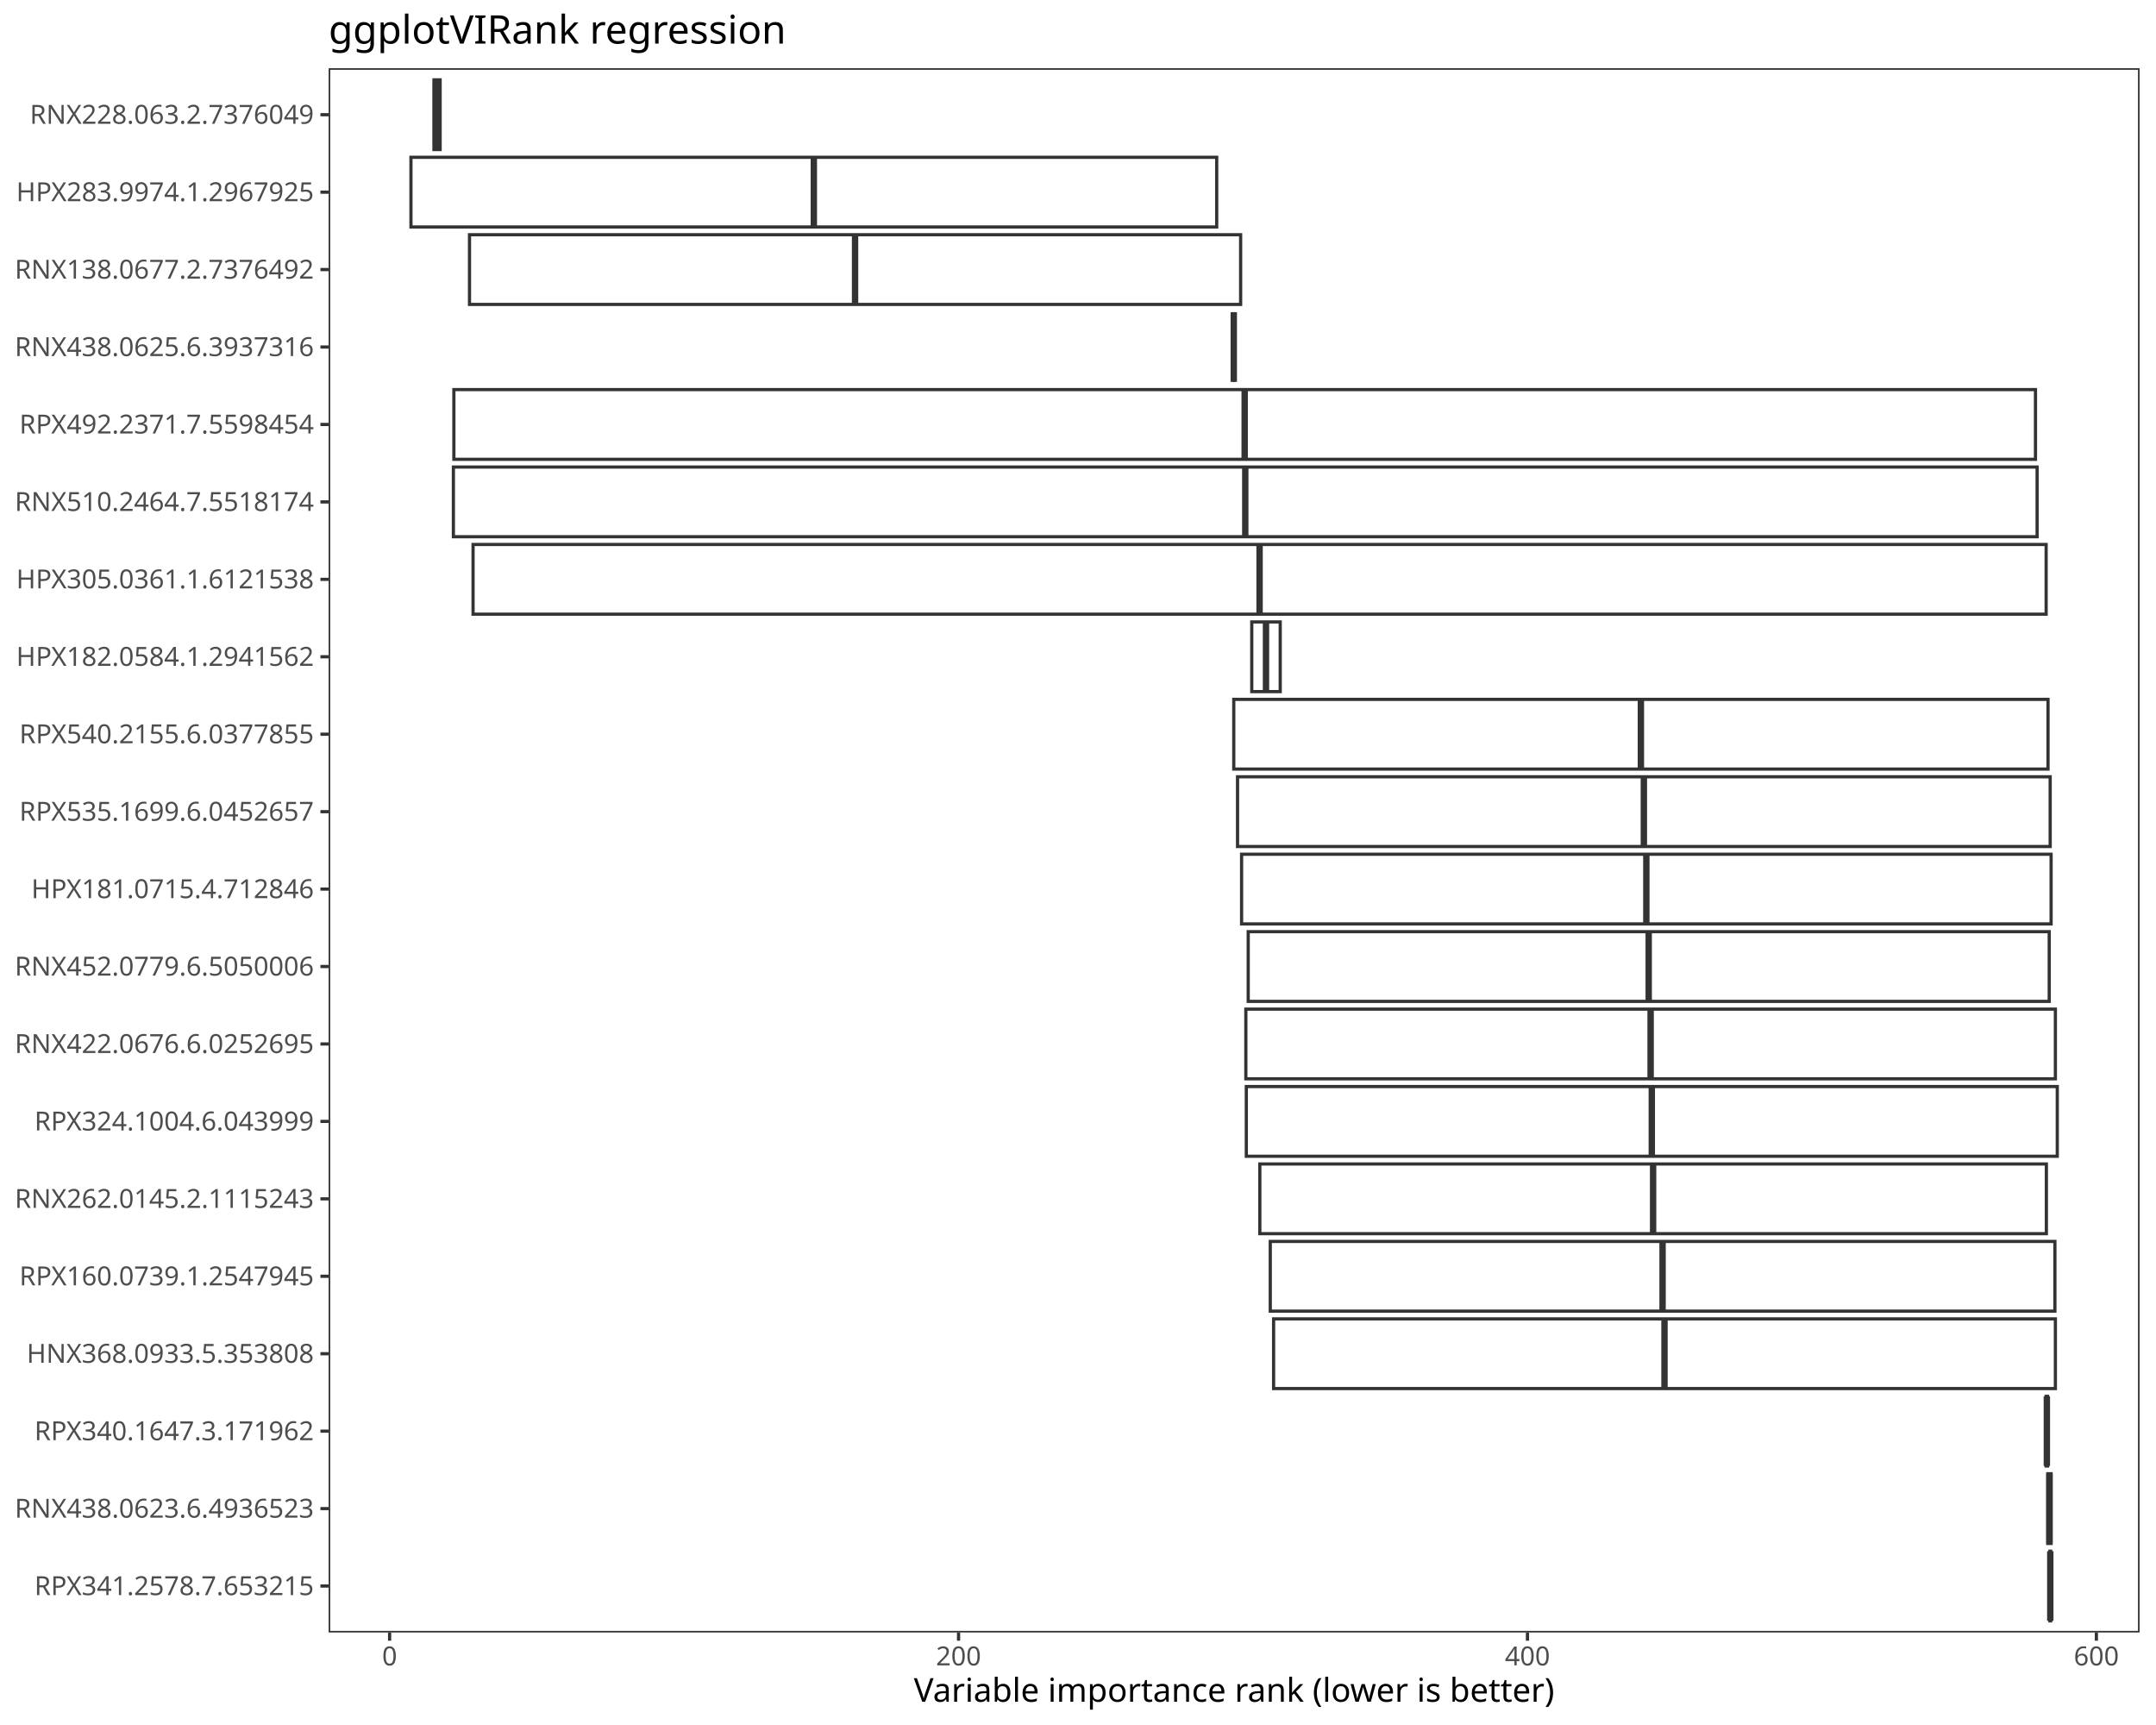
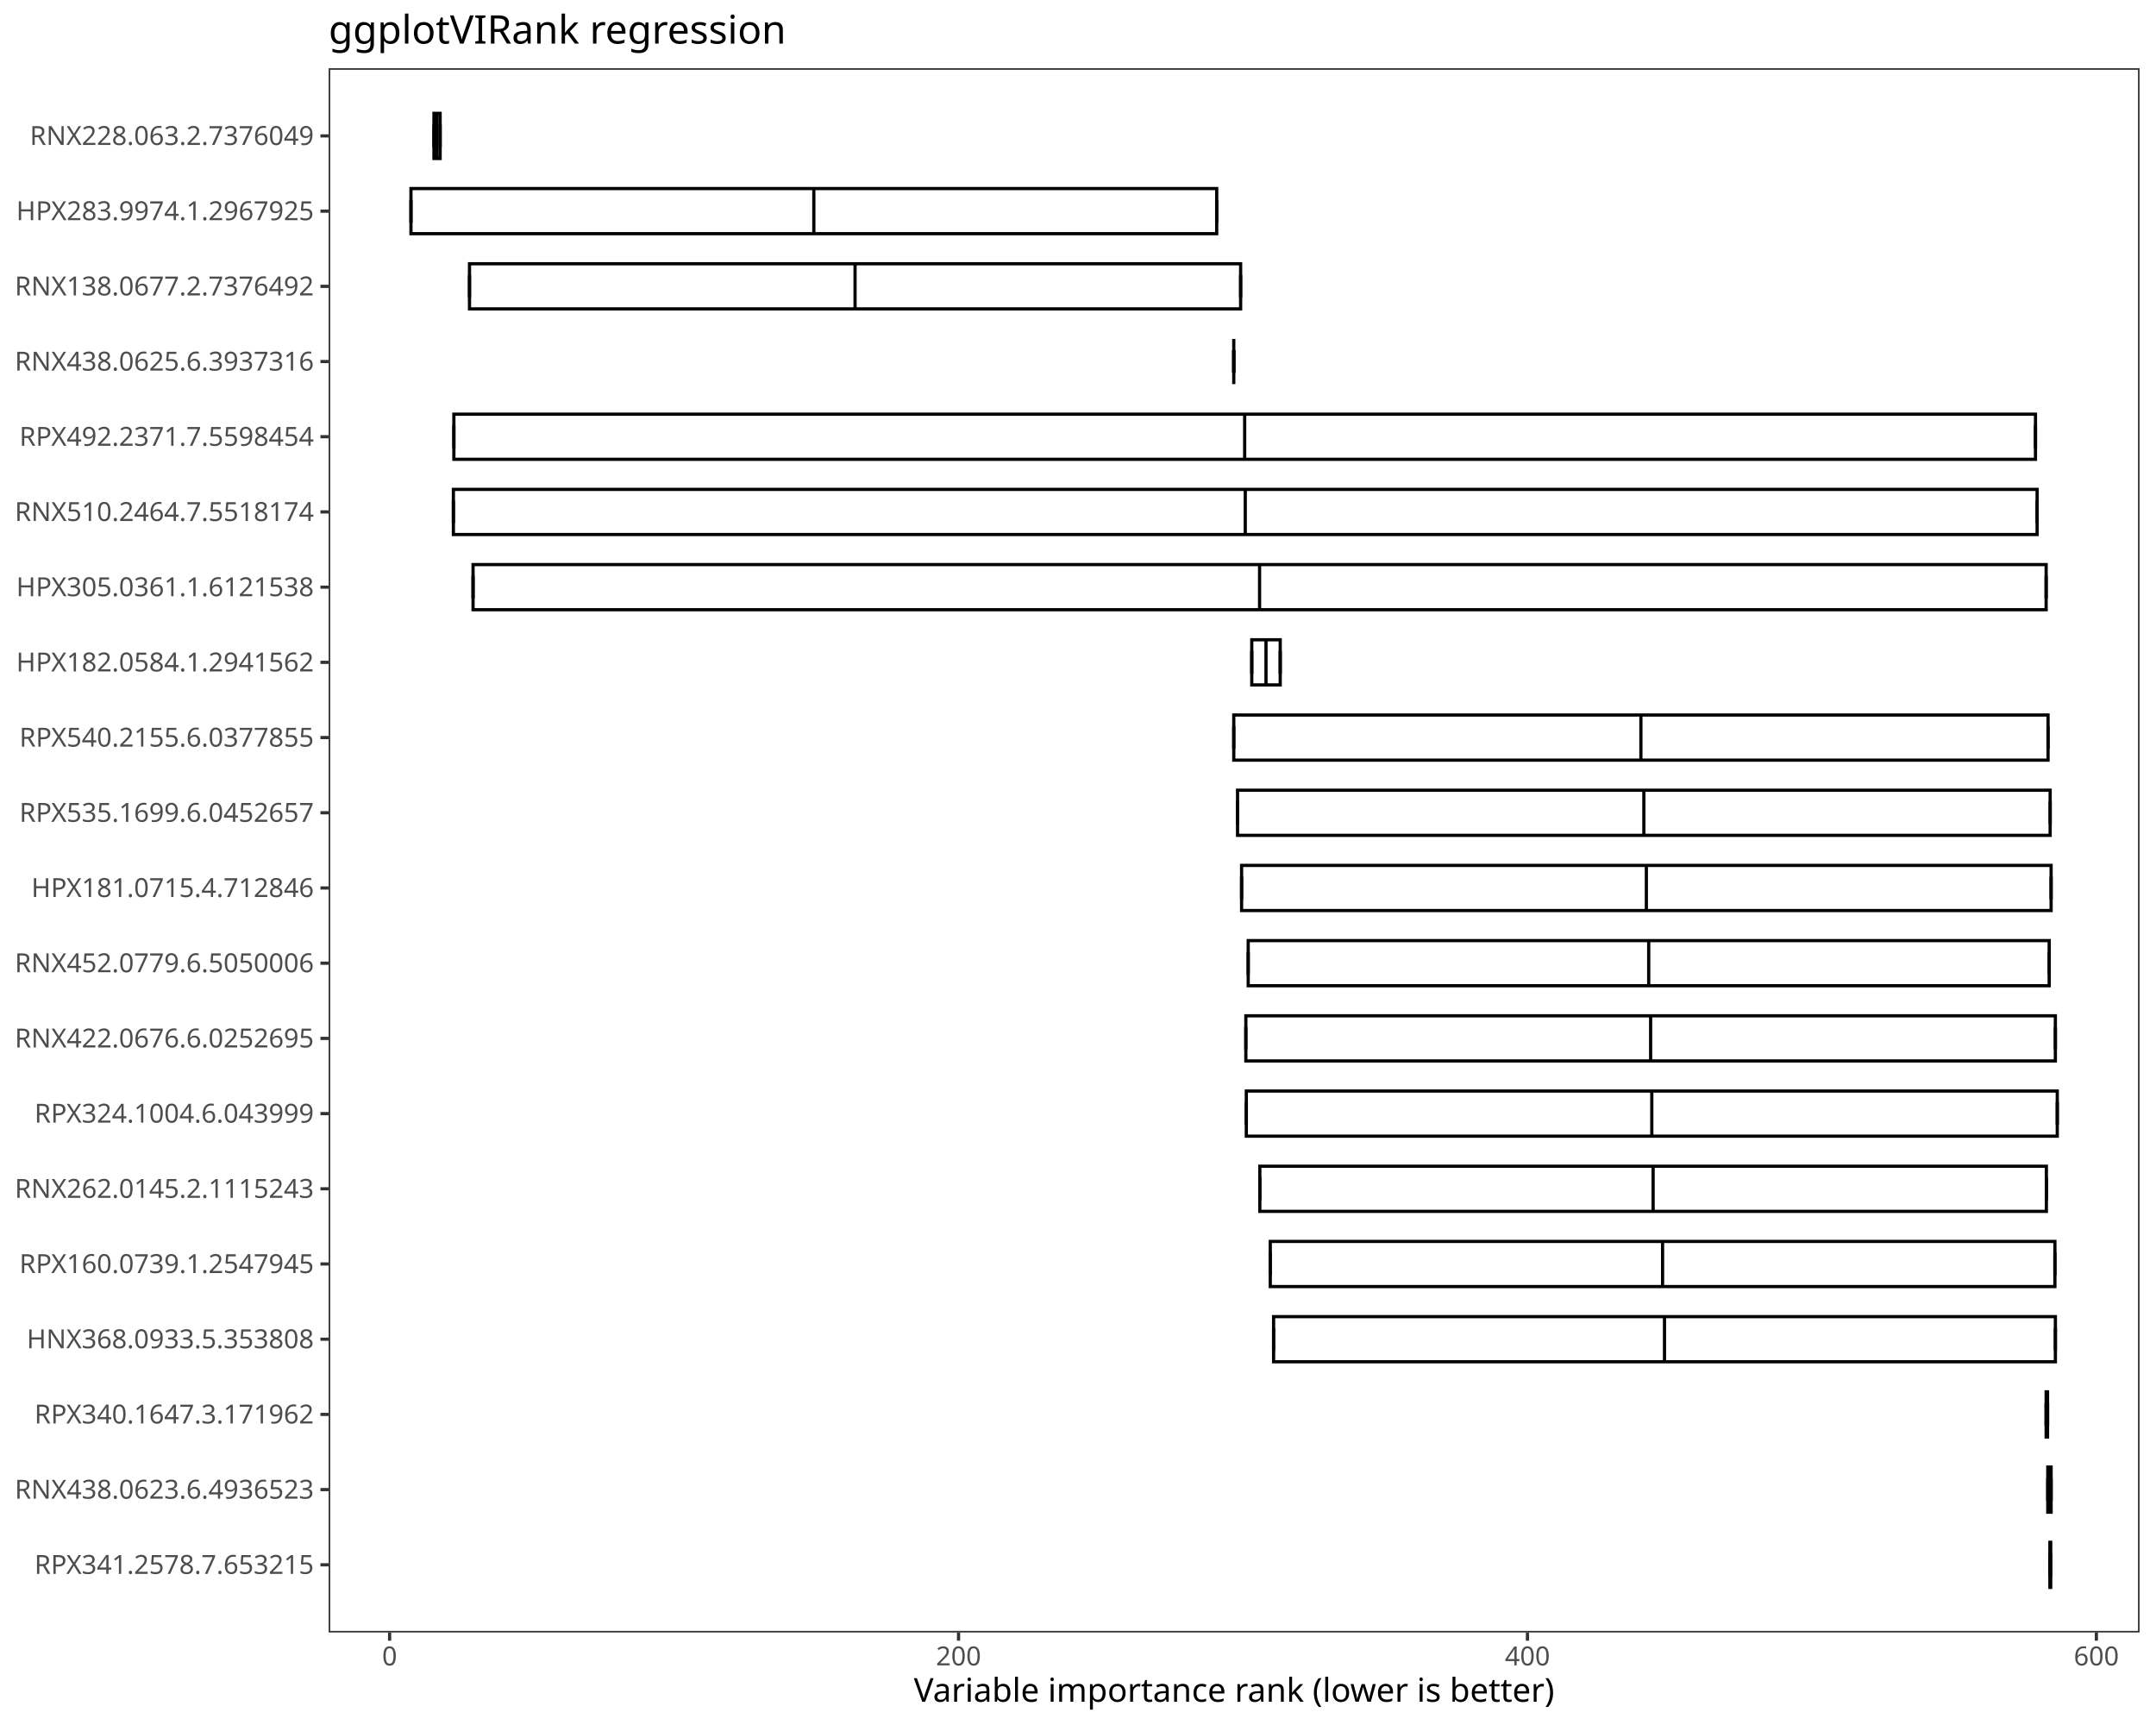
<svg xmlns="http://www.w3.org/2000/svg" class="svglite" data-engine-version="2.0" width="720.00pt" height="576.00pt" viewBox="0 0 720.00 576.00">
  <defs>
    <style type="text/css">
    .svglite line, .svglite polyline, .svglite polygon, .svglite path, .svglite rect, .svglite circle {
      fill: none;
      stroke: #000000;
      stroke-linecap: round;
      stroke-linejoin: round;
      stroke-miterlimit: 10.00;
    }
  </style>
  </defs>
  <rect width="100%" height="100%" style="stroke: none; fill: #FFFFFF;" />
  <defs>
    <clipPath id="cpMC4wMHw3MjAuMDB8MC4wMHw1NzYuMDA=">
      <rect x="0.00" y="0.00" width="720.00" height="576.00" />
    </clipPath>
  </defs>
  <g clip-path="url(#cpMC4wMHw3MjAuMDB8MC4wMHw1NzYuMDA=)">
    <rect x="0.00" y="0.00" width="720.00" height="576.00" style="stroke-width: 1.07; stroke: #FFFFFF; fill: #FFFFFF;" />
  </g>
  <defs>
    <clipPath id="cpMTA5Ljc1fDcxNC41MnwyMi43OHw1NDUuMTE=">
      <rect x="109.75" y="22.78" width="604.77" height="522.33" />
    </clipPath>
  </defs>
  <g clip-path="url(#cpMTA5Ljc1fDcxNC41MnwyMi43OHw1NDUuMTE=)">
    <rect x="109.75" y="22.78" width="604.77" height="522.33" style="stroke-width: 1.07; stroke: none; fill: #FFFFFF;" />
-     <line x1="684.81" y1="529.60" x2="684.81" y2="529.60" style="stroke-width: 1.07; stroke: #333333; stroke-linecap: butt;" />
-     <line x1="684.58" y1="529.60" x2="684.58" y2="529.60" style="stroke-width: 1.07; stroke: #333333; stroke-linecap: butt;" />
-     <polygon points="684.81,541.23 684.58,541.23 684.58,517.96 684.81,517.96 684.81,541.23 " style="stroke-width: 1.07; stroke: #333333; stroke-linecap: butt; stroke-linejoin: miter; fill: #FFFFFF;" />
-     <line x1="684.70" y1="541.23" x2="684.70" y2="517.96" style="stroke-width: 2.13; stroke: #333333; stroke-linecap: butt; stroke-linejoin: miter;" />
-     <line x1="684.97" y1="503.74" x2="684.97" y2="503.74" style="stroke-width: 1.07; stroke: #333333; stroke-linecap: butt;" />
-     <line x1="683.86" y1="503.74" x2="683.86" y2="503.74" style="stroke-width: 1.07; stroke: #333333; stroke-linecap: butt;" />
-     <polygon points="684.97,515.38 683.86,515.38 683.86,492.10 684.97,492.10 684.97,515.38 " style="stroke-width: 1.07; stroke: #333333; stroke-linecap: butt; stroke-linejoin: miter; fill: #FFFFFF;" />
-     <line x1="684.42" y1="515.38" x2="684.42" y2="492.10" style="stroke-width: 2.13; stroke: #333333; stroke-linecap: butt; stroke-linejoin: miter;" />
-     <line x1="683.79" y1="477.88" x2="683.79" y2="477.88" style="stroke-width: 1.07; stroke: #333333; stroke-linecap: butt;" />
-     <line x1="683.31" y1="477.88" x2="683.31" y2="477.88" style="stroke-width: 1.07; stroke: #333333; stroke-linecap: butt;" />
-     <polygon points="683.79,489.52 683.31,489.52 683.31,466.25 683.79,466.25 683.79,489.52 " style="stroke-width: 1.07; stroke: #333333; stroke-linecap: butt; stroke-linejoin: miter; fill: #FFFFFF;" />
-     <line x1="683.55" y1="489.52" x2="683.55" y2="466.25" style="stroke-width: 2.13; stroke: #333333; stroke-linecap: butt; stroke-linejoin: miter;" />
-     <line x1="686.40" y1="452.02" x2="686.40" y2="452.02" style="stroke-width: 1.07; stroke: #333333; stroke-linecap: butt;" />
-     <line x1="425.32" y1="452.02" x2="425.32" y2="452.02" style="stroke-width: 1.07; stroke: #333333; stroke-linecap: butt;" />
-     <polygon points="686.40,463.66 425.32,463.66 425.32,440.39 686.40,440.39 686.40,463.66 " style="stroke-width: 1.07; stroke: #333333; stroke-linecap: butt; stroke-linejoin: miter; fill: #FFFFFF;" />
-     <line x1="555.86" y1="463.66" x2="555.86" y2="440.39" style="stroke-width: 2.13; stroke: #333333; stroke-linecap: butt; stroke-linejoin: miter;" />
-     <line x1="686.24" y1="426.17" x2="686.24" y2="426.17" style="stroke-width: 1.07; stroke: #333333; stroke-linecap: butt;" />
-     <line x1="424.21" y1="426.17" x2="424.21" y2="426.17" style="stroke-width: 1.07; stroke: #333333; stroke-linecap: butt;" />
-     <polygon points="686.24,437.80 424.21,437.80 424.21,414.53 686.24,414.53 686.24,437.80 " style="stroke-width: 1.07; stroke: #333333; stroke-linecap: butt; stroke-linejoin: miter; fill: #FFFFFF;" />
-     <line x1="555.22" y1="437.80" x2="555.22" y2="414.53" style="stroke-width: 2.13; stroke: #333333; stroke-linecap: butt; stroke-linejoin: miter;" />
-     <line x1="683.39" y1="400.31" x2="683.39" y2="400.31" style="stroke-width: 1.07; stroke: #333333; stroke-linecap: butt;" />
-     <line x1="420.72" y1="400.31" x2="420.72" y2="400.31" style="stroke-width: 1.07; stroke: #333333; stroke-linecap: butt;" />
-     <polygon points="683.39,411.94 420.72,411.94 420.72,388.67 683.39,388.67 683.39,411.94 " style="stroke-width: 1.07; stroke: #333333; stroke-linecap: butt; stroke-linejoin: miter; fill: #FFFFFF;" />
-     <line x1="552.06" y1="411.94" x2="552.06" y2="388.67" style="stroke-width: 2.13; stroke: #333333; stroke-linecap: butt; stroke-linejoin: miter;" />
-     <line x1="687.03" y1="374.45" x2="687.03" y2="374.45" style="stroke-width: 1.07; stroke: #333333; stroke-linecap: butt;" />
-     <line x1="416.21" y1="374.45" x2="416.21" y2="374.45" style="stroke-width: 1.07; stroke: #333333; stroke-linecap: butt;" />
-     <polygon points="687.03,386.09 416.21,386.09 416.21,362.81 687.03,362.81 687.03,386.09 " style="stroke-width: 1.07; stroke: #333333; stroke-linecap: butt; stroke-linejoin: miter; fill: #FFFFFF;" />
-     <line x1="551.62" y1="386.09" x2="551.62" y2="362.81" style="stroke-width: 2.13; stroke: #333333; stroke-linecap: butt; stroke-linejoin: miter;" />
-     <line x1="686.40" y1="348.59" x2="686.40" y2="348.59" style="stroke-width: 1.07; stroke: #333333; stroke-linecap: butt;" />
-     <line x1="416.05" y1="348.59" x2="416.05" y2="348.59" style="stroke-width: 1.07; stroke: #333333; stroke-linecap: butt;" />
-     <polygon points="686.40,360.23 416.05,360.23 416.05,336.96 686.40,336.96 686.40,360.23 " style="stroke-width: 1.07; stroke: #333333; stroke-linecap: butt; stroke-linejoin: miter; fill: #FFFFFF;" />
-     <line x1="551.23" y1="360.23" x2="551.23" y2="336.96" style="stroke-width: 2.13; stroke: #333333; stroke-linecap: butt; stroke-linejoin: miter;" />
-     <line x1="684.34" y1="322.73" x2="684.34" y2="322.73" style="stroke-width: 1.07; stroke: #333333; stroke-linecap: butt;" />
-     <line x1="416.84" y1="322.73" x2="416.84" y2="322.73" style="stroke-width: 1.07; stroke: #333333; stroke-linecap: butt;" />
-     <polygon points="684.34,334.37 416.84,334.37 416.84,311.10 684.34,311.10 684.34,334.37 " style="stroke-width: 1.07; stroke: #333333; stroke-linecap: butt; stroke-linejoin: miter; fill: #FFFFFF;" />
-     <line x1="550.59" y1="334.37" x2="550.59" y2="311.10" style="stroke-width: 2.13; stroke: #333333; stroke-linecap: butt; stroke-linejoin: miter;" />
-     <line x1="684.97" y1="296.88" x2="684.97" y2="296.88" style="stroke-width: 1.07; stroke: #333333; stroke-linecap: butt;" />
-     <line x1="414.63" y1="296.88" x2="414.63" y2="296.88" style="stroke-width: 1.07; stroke: #333333; stroke-linecap: butt;" />
-     <polygon points="684.97,308.51 414.63,308.51 414.63,285.24 684.97,285.24 684.97,308.51 " style="stroke-width: 1.07; stroke: #333333; stroke-linecap: butt; stroke-linejoin: miter; fill: #FFFFFF;" />
-     <line x1="549.80" y1="308.51" x2="549.80" y2="285.24" style="stroke-width: 2.13; stroke: #333333; stroke-linecap: butt; stroke-linejoin: miter;" />
-     <line x1="684.66" y1="271.02" x2="684.66" y2="271.02" style="stroke-width: 1.07; stroke: #333333; stroke-linecap: butt;" />
-     <line x1="413.28" y1="271.02" x2="413.28" y2="271.02" style="stroke-width: 1.07; stroke: #333333; stroke-linecap: butt;" />
-     <polygon points="684.66,282.66 413.28,282.66 413.28,259.38 684.66,259.38 684.66,282.66 " style="stroke-width: 1.07; stroke: #333333; stroke-linecap: butt; stroke-linejoin: miter; fill: #FFFFFF;" />
-     <line x1="548.97" y1="282.66" x2="548.97" y2="259.38" style="stroke-width: 2.13; stroke: #333333; stroke-linecap: butt; stroke-linejoin: miter;" />
-     <line x1="683.94" y1="245.16" x2="683.94" y2="245.16" style="stroke-width: 1.07; stroke: #333333; stroke-linecap: butt;" />
-     <line x1="412.02" y1="245.16" x2="412.02" y2="245.16" style="stroke-width: 1.07; stroke: #333333; stroke-linecap: butt;" />
-     <polygon points="683.94,256.80 412.02,256.80 412.02,233.53 683.94,233.53 683.94,256.80 " style="stroke-width: 1.07; stroke: #333333; stroke-linecap: butt; stroke-linejoin: miter; fill: #FFFFFF;" />
-     <line x1="547.98" y1="256.80" x2="547.98" y2="233.53" style="stroke-width: 2.13; stroke: #333333; stroke-linecap: butt; stroke-linejoin: miter;" />
-     <line x1="427.53" y1="219.30" x2="427.53" y2="219.30" style="stroke-width: 1.07; stroke: #333333; stroke-linecap: butt;" />
-     <line x1="418.03" y1="219.30" x2="418.03" y2="219.30" style="stroke-width: 1.07; stroke: #333333; stroke-linecap: butt;" />
-     <polygon points="427.53,230.94 418.03,230.94 418.03,207.67 427.53,207.67 427.53,230.94 " style="stroke-width: 1.07; stroke: #333333; stroke-linecap: butt; stroke-linejoin: miter; fill: #FFFFFF;" />
-     <line x1="422.78" y1="230.94" x2="422.78" y2="207.67" style="stroke-width: 2.13; stroke: #333333; stroke-linecap: butt; stroke-linejoin: miter;" />
-     <line x1="683.31" y1="193.45" x2="683.31" y2="193.45" style="stroke-width: 1.07; stroke: #333333; stroke-linecap: butt;" />
-     <line x1="157.98" y1="193.45" x2="157.98" y2="193.45" style="stroke-width: 1.07; stroke: #333333; stroke-linecap: butt;" />
-     <polygon points="683.31,205.08 157.98,205.08 157.98,181.81 683.31,181.81 683.31,205.08 " style="stroke-width: 1.07; stroke: #333333; stroke-linecap: butt; stroke-linejoin: miter; fill: #FFFFFF;" />
-     <line x1="420.64" y1="205.08" x2="420.64" y2="181.81" style="stroke-width: 2.13; stroke: #333333; stroke-linecap: butt; stroke-linejoin: miter;" />
-     <line x1="680.30" y1="167.59" x2="680.30" y2="167.59" style="stroke-width: 1.07; stroke: #333333; stroke-linecap: butt;" />
-     <line x1="151.41" y1="167.59" x2="151.41" y2="167.59" style="stroke-width: 1.07; stroke: #333333; stroke-linecap: butt;" />
-     <polygon points="680.30,179.22 151.41,179.22 151.41,155.95 680.30,155.95 680.30,179.22 " style="stroke-width: 1.07; stroke: #333333; stroke-linecap: butt; stroke-linejoin: miter; fill: #FFFFFF;" />
-     <line x1="415.86" y1="179.22" x2="415.86" y2="155.95" style="stroke-width: 2.13; stroke: #333333; stroke-linecap: butt; stroke-linejoin: miter;" />
-     <line x1="679.75" y1="141.73" x2="679.75" y2="141.73" style="stroke-width: 1.07; stroke: #333333; stroke-linecap: butt;" />
-     <line x1="151.57" y1="141.73" x2="151.57" y2="141.73" style="stroke-width: 1.07; stroke: #333333; stroke-linecap: butt;" />
-     <polygon points="679.75,153.37 151.57,153.37 151.57,130.09 679.75,130.09 679.75,153.37 " style="stroke-width: 1.07; stroke: #333333; stroke-linecap: butt; stroke-linejoin: miter; fill: #FFFFFF;" />
-     <line x1="415.66" y1="153.37" x2="415.66" y2="130.09" style="stroke-width: 2.13; stroke: #333333; stroke-linecap: butt; stroke-linejoin: miter;" />
-     <line x1="412.02" y1="115.87" x2="412.02" y2="115.87" style="stroke-width: 1.07; stroke: #333333; stroke-linecap: butt;" />
-     <line x1="412.02" y1="115.87" x2="412.02" y2="115.87" style="stroke-width: 1.07; stroke: #333333; stroke-linecap: butt;" />
-     <polygon points="412.02,127.51 412.02,127.51 412.02,104.24 412.02,104.24 412.02,127.51 " style="stroke-width: 1.07; stroke: #333333; stroke-linecap: butt; stroke-linejoin: miter; fill: #FFFFFF;" />
-     <line x1="412.02" y1="127.51" x2="412.02" y2="104.24" style="stroke-width: 2.13; stroke: #333333; stroke-linecap: butt; stroke-linejoin: miter;" />
-     <line x1="414.31" y1="90.01" x2="414.31" y2="90.01" style="stroke-width: 1.07; stroke: #333333; stroke-linecap: butt;" />
-     <line x1="156.79" y1="90.01" x2="156.79" y2="90.01" style="stroke-width: 1.07; stroke: #333333; stroke-linecap: butt;" />
-     <polygon points="414.31,101.65 156.79,101.65 156.79,78.38 414.31,78.38 414.31,101.65 " style="stroke-width: 1.07; stroke: #333333; stroke-linecap: butt; stroke-linejoin: miter; fill: #FFFFFF;" />
-     <line x1="285.55" y1="101.65" x2="285.55" y2="78.38" style="stroke-width: 2.13; stroke: #333333; stroke-linecap: butt; stroke-linejoin: miter;" />
-     <line x1="406.32" y1="64.16" x2="406.32" y2="64.16" style="stroke-width: 1.07; stroke: #333333; stroke-linecap: butt;" />
-     <line x1="137.24" y1="64.16" x2="137.24" y2="64.16" style="stroke-width: 1.07; stroke: #333333; stroke-linecap: butt;" />
-     <polygon points="406.32,75.79 137.24,75.79 137.24,52.52 406.32,52.52 406.32,75.79 " style="stroke-width: 1.07; stroke: #333333; stroke-linecap: butt; stroke-linejoin: miter; fill: #FFFFFF;" />
-     <line x1="271.78" y1="75.79" x2="271.78" y2="52.52" style="stroke-width: 2.13; stroke: #333333; stroke-linecap: butt; stroke-linejoin: miter;" />
-     <line x1="146.98" y1="38.30" x2="146.98" y2="38.30" style="stroke-width: 1.07; stroke: #333333; stroke-linecap: butt;" />
-     <line x1="144.92" y1="38.30" x2="144.92" y2="38.30" style="stroke-width: 1.07; stroke: #333333; stroke-linecap: butt;" />
-     <polygon points="146.98,49.93 144.92,49.93 144.92,26.66 146.98,26.66 146.98,49.93 " style="stroke-width: 1.07; stroke: #333333; stroke-linecap: butt; stroke-linejoin: miter; fill: #FFFFFF;" />
-     <line x1="145.95" y1="49.93" x2="145.95" y2="26.66" style="stroke-width: 2.13; stroke: #333333; stroke-linecap: butt; stroke-linejoin: miter;" />
+     <rect x="144.92" y="37.85" width="2.06" height="15.07" style="stroke-width: 1.07; stroke-linecap: butt; stroke-linejoin: miter; fill: #FFFFFF;" />
+     <rect x="137.24" y="62.96" width="269.08" height="15.07" style="stroke-width: 1.07; stroke-linecap: butt; stroke-linejoin: miter; fill: #FFFFFF;" />
+     <rect x="156.79" y="88.07" width="257.52" height="15.07" style="stroke-width: 1.07; stroke-linecap: butt; stroke-linejoin: miter; fill: #FFFFFF;" />
+     <rect x="412.02" y="113.19" width="0.00" height="15.07" style="stroke-width: 1.07; stroke-linecap: butt; stroke-linejoin: miter; fill: #FFFFFF;" />
+     <rect x="151.57" y="138.30" width="528.18" height="15.07" style="stroke-width: 1.07; stroke-linecap: butt; stroke-linejoin: miter; fill: #FFFFFF;" />
+     <rect x="151.41" y="163.41" width="528.89" height="15.07" style="stroke-width: 1.07; stroke-linecap: butt; stroke-linejoin: miter; fill: #FFFFFF;" />
+     <rect x="157.98" y="188.52" width="525.33" height="15.07" style="stroke-width: 1.07; stroke-linecap: butt; stroke-linejoin: miter; fill: #FFFFFF;" />
+     <rect x="418.03" y="213.63" width="9.50" height="15.07" style="stroke-width: 1.07; stroke-linecap: butt; stroke-linejoin: miter; fill: #FFFFFF;" />
+     <rect x="412.02" y="238.75" width="271.93" height="15.07" style="stroke-width: 1.07; stroke-linecap: butt; stroke-linejoin: miter; fill: #FFFFFF;" />
+     <rect x="413.28" y="263.86" width="271.37" height="15.07" style="stroke-width: 1.07; stroke-linecap: butt; stroke-linejoin: miter; fill: #FFFFFF;" />
+     <rect x="414.63" y="288.97" width="270.34" height="15.07" style="stroke-width: 1.07; stroke-linecap: butt; stroke-linejoin: miter; fill: #FFFFFF;" />
+     <rect x="416.84" y="314.08" width="267.49" height="15.07" style="stroke-width: 1.07; stroke-linecap: butt; stroke-linejoin: miter; fill: #FFFFFF;" />
+     <rect x="416.05" y="339.19" width="270.34" height="15.07" style="stroke-width: 1.07; stroke-linecap: butt; stroke-linejoin: miter; fill: #FFFFFF;" />
+     <rect x="416.21" y="364.31" width="270.82" height="15.07" style="stroke-width: 1.07; stroke-linecap: butt; stroke-linejoin: miter; fill: #FFFFFF;" />
+     <rect x="420.72" y="389.42" width="262.67" height="15.07" style="stroke-width: 1.07; stroke-linecap: butt; stroke-linejoin: miter; fill: #FFFFFF;" />
+     <rect x="424.21" y="414.53" width="262.03" height="15.07" style="stroke-width: 1.07; stroke-linecap: butt; stroke-linejoin: miter; fill: #FFFFFF;" />
+     <rect x="425.32" y="439.64" width="261.08" height="15.07" style="stroke-width: 1.07; stroke-linecap: butt; stroke-linejoin: miter; fill: #FFFFFF;" />
+     <rect x="683.31" y="464.75" width="0.47" height="15.07" style="stroke-width: 1.07; stroke-linecap: butt; stroke-linejoin: miter; fill: #FFFFFF;" />
+     <rect x="683.86" y="489.87" width="1.11" height="15.07" style="stroke-width: 1.07; stroke-linecap: butt; stroke-linejoin: miter; fill: #FFFFFF;" />
+     <rect x="684.58" y="514.98" width="0.24" height="15.07" style="stroke-width: 1.07; stroke-linecap: butt; stroke-linejoin: miter; fill: #FFFFFF;" />
+     <line x1="145.95" y1="52.92" x2="145.95" y2="37.85" style="stroke-width: 1.07; stroke-linecap: butt;" />
+     <line x1="271.78" y1="78.03" x2="271.78" y2="62.96" style="stroke-width: 1.07; stroke-linecap: butt;" />
+     <line x1="285.55" y1="103.14" x2="285.55" y2="88.07" style="stroke-width: 1.07; stroke-linecap: butt;" />
+     <line x1="412.02" y1="128.25" x2="412.02" y2="113.19" style="stroke-width: 1.07; stroke-linecap: butt;" />
+     <line x1="415.66" y1="153.37" x2="415.66" y2="138.30" style="stroke-width: 1.07; stroke-linecap: butt;" />
+     <line x1="415.86" y1="178.48" x2="415.86" y2="163.41" style="stroke-width: 1.07; stroke-linecap: butt;" />
+     <line x1="420.64" y1="203.59" x2="420.64" y2="188.52" style="stroke-width: 1.07; stroke-linecap: butt;" />
+     <line x1="422.78" y1="228.70" x2="422.78" y2="213.63" style="stroke-width: 1.07; stroke-linecap: butt;" />
+     <line x1="547.98" y1="253.81" x2="547.98" y2="238.75" style="stroke-width: 1.07; stroke-linecap: butt;" />
+     <line x1="548.97" y1="278.93" x2="548.97" y2="263.86" style="stroke-width: 1.07; stroke-linecap: butt;" />
+     <line x1="549.80" y1="304.04" x2="549.80" y2="288.97" style="stroke-width: 1.07; stroke-linecap: butt;" />
+     <line x1="550.59" y1="329.15" x2="550.59" y2="314.08" style="stroke-width: 1.07; stroke-linecap: butt;" />
+     <line x1="551.23" y1="354.26" x2="551.23" y2="339.19" style="stroke-width: 1.07; stroke-linecap: butt;" />
+     <line x1="551.62" y1="379.37" x2="551.62" y2="364.31" style="stroke-width: 1.07; stroke-linecap: butt;" />
+     <line x1="552.06" y1="404.49" x2="552.06" y2="389.42" style="stroke-width: 1.07; stroke-linecap: butt;" />
+     <line x1="555.22" y1="429.60" x2="555.22" y2="414.53" style="stroke-width: 1.07; stroke-linecap: butt;" />
+     <line x1="555.86" y1="454.71" x2="555.86" y2="439.64" style="stroke-width: 1.07; stroke-linecap: butt;" />
+     <line x1="683.55" y1="479.82" x2="683.55" y2="464.75" style="stroke-width: 1.07; stroke-linecap: butt;" />
+     <line x1="684.42" y1="504.93" x2="684.42" y2="489.87" style="stroke-width: 1.07; stroke-linecap: butt;" />
+     <line x1="684.70" y1="530.05" x2="684.70" y2="514.98" style="stroke-width: 1.07; stroke-linecap: butt;" />
+     <line x1="144.92" y1="45.38" x2="144.92" y2="45.38" style="stroke-width: 1.07; stroke-linecap: butt;" />
+     <line x1="137.24" y1="70.50" x2="137.24" y2="70.50" style="stroke-width: 1.07; stroke-linecap: butt;" />
+     <line x1="156.79" y1="95.61" x2="156.79" y2="95.61" style="stroke-width: 1.07; stroke-linecap: butt;" />
+     <line x1="412.02" y1="120.72" x2="412.02" y2="120.72" style="stroke-width: 1.07; stroke-linecap: butt;" />
+     <line x1="151.57" y1="145.83" x2="151.57" y2="145.83" style="stroke-width: 1.07; stroke-linecap: butt;" />
+     <line x1="151.41" y1="170.94" x2="151.41" y2="170.94" style="stroke-width: 1.07; stroke-linecap: butt;" />
+     <line x1="157.98" y1="196.06" x2="157.98" y2="196.06" style="stroke-width: 1.07; stroke-linecap: butt;" />
+     <line x1="418.03" y1="221.17" x2="418.03" y2="221.17" style="stroke-width: 1.07; stroke-linecap: butt;" />
+     <line x1="412.02" y1="246.28" x2="412.02" y2="246.28" style="stroke-width: 1.07; stroke-linecap: butt;" />
+     <line x1="413.28" y1="271.39" x2="413.28" y2="271.39" style="stroke-width: 1.07; stroke-linecap: butt;" />
+     <line x1="414.63" y1="296.50" x2="414.63" y2="296.50" style="stroke-width: 1.07; stroke-linecap: butt;" />
+     <line x1="416.84" y1="321.62" x2="416.84" y2="321.62" style="stroke-width: 1.07; stroke-linecap: butt;" />
+     <line x1="416.05" y1="346.73" x2="416.05" y2="346.73" style="stroke-width: 1.07; stroke-linecap: butt;" />
+     <line x1="416.21" y1="371.84" x2="416.21" y2="371.84" style="stroke-width: 1.07; stroke-linecap: butt;" />
+     <line x1="420.72" y1="396.95" x2="420.72" y2="396.95" style="stroke-width: 1.07; stroke-linecap: butt;" />
+     <line x1="424.21" y1="422.06" x2="424.21" y2="422.06" style="stroke-width: 1.07; stroke-linecap: butt;" />
+     <line x1="425.32" y1="447.18" x2="425.32" y2="447.18" style="stroke-width: 1.07; stroke-linecap: butt;" />
+     <line x1="683.31" y1="472.29" x2="683.31" y2="472.29" style="stroke-width: 1.07; stroke-linecap: butt;" />
+     <line x1="683.86" y1="497.40" x2="683.86" y2="497.40" style="stroke-width: 1.07; stroke-linecap: butt;" />
+     <line x1="684.58" y1="522.51" x2="684.58" y2="522.51" style="stroke-width: 1.07; stroke-linecap: butt;" />
+     <line x1="146.98" y1="45.38" x2="146.98" y2="45.38" style="stroke-width: 1.07; stroke-linecap: butt;" />
+     <line x1="406.32" y1="70.50" x2="406.32" y2="70.50" style="stroke-width: 1.07; stroke-linecap: butt;" />
+     <line x1="414.31" y1="95.61" x2="414.31" y2="95.61" style="stroke-width: 1.07; stroke-linecap: butt;" />
+     <line x1="412.02" y1="120.72" x2="412.02" y2="120.72" style="stroke-width: 1.07; stroke-linecap: butt;" />
+     <line x1="679.75" y1="145.83" x2="679.75" y2="145.83" style="stroke-width: 1.07; stroke-linecap: butt;" />
+     <line x1="680.30" y1="170.94" x2="680.30" y2="170.94" style="stroke-width: 1.07; stroke-linecap: butt;" />
+     <line x1="683.31" y1="196.06" x2="683.31" y2="196.06" style="stroke-width: 1.07; stroke-linecap: butt;" />
+     <line x1="427.53" y1="221.17" x2="427.53" y2="221.17" style="stroke-width: 1.07; stroke-linecap: butt;" />
+     <line x1="683.94" y1="246.28" x2="683.94" y2="246.28" style="stroke-width: 1.07; stroke-linecap: butt;" />
+     <line x1="684.66" y1="271.39" x2="684.66" y2="271.39" style="stroke-width: 1.07; stroke-linecap: butt;" />
+     <line x1="684.97" y1="296.50" x2="684.97" y2="296.50" style="stroke-width: 1.07; stroke-linecap: butt;" />
+     <line x1="684.34" y1="321.62" x2="684.34" y2="321.62" style="stroke-width: 1.07; stroke-linecap: butt;" />
+     <line x1="686.40" y1="346.73" x2="686.40" y2="346.73" style="stroke-width: 1.07; stroke-linecap: butt;" />
+     <line x1="687.03" y1="371.84" x2="687.03" y2="371.84" style="stroke-width: 1.07; stroke-linecap: butt;" />
+     <line x1="683.39" y1="396.95" x2="683.39" y2="396.95" style="stroke-width: 1.07; stroke-linecap: butt;" />
+     <line x1="686.24" y1="422.06" x2="686.24" y2="422.06" style="stroke-width: 1.07; stroke-linecap: butt;" />
+     <line x1="686.40" y1="447.18" x2="686.40" y2="447.18" style="stroke-width: 1.07; stroke-linecap: butt;" />
+     <line x1="683.79" y1="472.29" x2="683.79" y2="472.29" style="stroke-width: 1.07; stroke-linecap: butt;" />
+     <line x1="684.97" y1="497.40" x2="684.97" y2="497.40" style="stroke-width: 1.07; stroke-linecap: butt;" />
+     <line x1="684.81" y1="522.51" x2="684.81" y2="522.51" style="stroke-width: 1.07; stroke-linecap: butt;" />
+     <line x1="144.92" y1="49.15" x2="144.92" y2="41.62" style="stroke-width: 1.07; stroke-linecap: butt;" />
+     <line x1="137.24" y1="74.26" x2="137.24" y2="66.73" style="stroke-width: 1.07; stroke-linecap: butt;" />
+     <line x1="156.79" y1="99.37" x2="156.79" y2="91.84" style="stroke-width: 1.07; stroke-linecap: butt;" />
+     <line x1="412.02" y1="124.49" x2="412.02" y2="116.95" style="stroke-width: 1.07; stroke-linecap: butt;" />
+     <line x1="151.57" y1="149.60" x2="151.57" y2="142.07" style="stroke-width: 1.07; stroke-linecap: butt;" />
+     <line x1="151.41" y1="174.71" x2="151.41" y2="167.18" style="stroke-width: 1.07; stroke-linecap: butt;" />
+     <line x1="157.98" y1="199.82" x2="157.98" y2="192.29" style="stroke-width: 1.07; stroke-linecap: butt;" />
+     <line x1="418.03" y1="224.93" x2="418.03" y2="217.40" style="stroke-width: 1.07; stroke-linecap: butt;" />
+     <line x1="412.02" y1="250.05" x2="412.02" y2="242.51" style="stroke-width: 1.07; stroke-linecap: butt;" />
+     <line x1="413.28" y1="275.16" x2="413.28" y2="267.63" style="stroke-width: 1.07; stroke-linecap: butt;" />
+     <line x1="414.63" y1="300.27" x2="414.63" y2="292.74" style="stroke-width: 1.07; stroke-linecap: butt;" />
+     <line x1="416.84" y1="325.38" x2="416.84" y2="317.85" style="stroke-width: 1.07; stroke-linecap: butt;" />
+     <line x1="416.05" y1="350.49" x2="416.05" y2="342.96" style="stroke-width: 1.07; stroke-linecap: butt;" />
+     <line x1="416.21" y1="375.61" x2="416.21" y2="368.07" style="stroke-width: 1.07; stroke-linecap: butt;" />
+     <line x1="420.72" y1="400.72" x2="420.72" y2="393.19" style="stroke-width: 1.07; stroke-linecap: butt;" />
+     <line x1="424.21" y1="425.83" x2="424.21" y2="418.30" style="stroke-width: 1.07; stroke-linecap: butt;" />
+     <line x1="425.32" y1="450.94" x2="425.32" y2="443.41" style="stroke-width: 1.07; stroke-linecap: butt;" />
+     <line x1="683.31" y1="476.05" x2="683.31" y2="468.52" style="stroke-width: 1.07; stroke-linecap: butt;" />
+     <line x1="683.86" y1="501.17" x2="683.86" y2="493.63" style="stroke-width: 1.07; stroke-linecap: butt;" />
+     <line x1="684.58" y1="526.28" x2="684.58" y2="518.74" style="stroke-width: 1.07; stroke-linecap: butt;" />
+     <line x1="146.98" y1="49.15" x2="146.98" y2="41.62" style="stroke-width: 1.07; stroke-linecap: butt;" />
+     <line x1="406.32" y1="74.26" x2="406.32" y2="66.73" style="stroke-width: 1.07; stroke-linecap: butt;" />
+     <line x1="414.31" y1="99.37" x2="414.31" y2="91.84" style="stroke-width: 1.07; stroke-linecap: butt;" />
+     <line x1="412.02" y1="124.49" x2="412.02" y2="116.95" style="stroke-width: 1.07; stroke-linecap: butt;" />
+     <line x1="679.75" y1="149.60" x2="679.75" y2="142.07" style="stroke-width: 1.07; stroke-linecap: butt;" />
+     <line x1="680.30" y1="174.71" x2="680.30" y2="167.18" style="stroke-width: 1.07; stroke-linecap: butt;" />
+     <line x1="683.31" y1="199.82" x2="683.31" y2="192.29" style="stroke-width: 1.07; stroke-linecap: butt;" />
+     <line x1="427.53" y1="224.93" x2="427.53" y2="217.40" style="stroke-width: 1.07; stroke-linecap: butt;" />
+     <line x1="683.94" y1="250.05" x2="683.94" y2="242.51" style="stroke-width: 1.07; stroke-linecap: butt;" />
+     <line x1="684.66" y1="275.16" x2="684.66" y2="267.63" style="stroke-width: 1.07; stroke-linecap: butt;" />
+     <line x1="684.97" y1="300.27" x2="684.97" y2="292.74" style="stroke-width: 1.07; stroke-linecap: butt;" />
+     <line x1="684.34" y1="325.38" x2="684.34" y2="317.85" style="stroke-width: 1.07; stroke-linecap: butt;" />
+     <line x1="686.40" y1="350.49" x2="686.40" y2="342.96" style="stroke-width: 1.07; stroke-linecap: butt;" />
+     <line x1="687.03" y1="375.61" x2="687.03" y2="368.07" style="stroke-width: 1.07; stroke-linecap: butt;" />
+     <line x1="683.39" y1="400.72" x2="683.39" y2="393.19" style="stroke-width: 1.07; stroke-linecap: butt;" />
+     <line x1="686.24" y1="425.83" x2="686.24" y2="418.30" style="stroke-width: 1.07; stroke-linecap: butt;" />
+     <line x1="686.40" y1="450.94" x2="686.40" y2="443.41" style="stroke-width: 1.07; stroke-linecap: butt;" />
+     <line x1="683.79" y1="476.05" x2="683.79" y2="468.52" style="stroke-width: 1.07; stroke-linecap: butt;" />
+     <line x1="684.97" y1="501.17" x2="684.97" y2="493.63" style="stroke-width: 1.07; stroke-linecap: butt;" />
+     <line x1="684.81" y1="526.28" x2="684.81" y2="518.74" style="stroke-width: 1.07; stroke-linecap: butt;" />
    <rect x="109.75" y="22.78" width="604.77" height="522.33" style="stroke-width: 1.07; stroke: #333333;" />
  </g>
  <g clip-path="url(#cpMC4wMHw3MjAuMDB8MC4wMHw1NzYuMDA=)">
-     <text x="104.82" y="532.63" text-anchor="end" style="font-size: 8.80px; fill: #4D4D4D; font-family: sans;" textLength="93.96px" lengthAdjust="spacingAndGlyphs">RPX341.2578.7.653215</text>
-     <text x="104.82" y="506.77" text-anchor="end" style="font-size: 8.80px; fill: #4D4D4D; font-family: sans;" textLength="99.34px" lengthAdjust="spacingAndGlyphs">RNX438.0623.6.4936523</text>
-     <text x="104.82" y="480.91" text-anchor="end" style="font-size: 8.80px; fill: #4D4D4D; font-family: sans;" textLength="93.96px" lengthAdjust="spacingAndGlyphs">RPX340.1647.3.171962</text>
-     <text x="104.82" y="455.05" text-anchor="end" style="font-size: 8.80px; fill: #4D4D4D; font-family: sans;" textLength="94.44px" lengthAdjust="spacingAndGlyphs">HNX368.0933.5.353808</text>
-     <text x="104.82" y="429.19" text-anchor="end" style="font-size: 8.80px; fill: #4D4D4D; font-family: sans;" textLength="98.85px" lengthAdjust="spacingAndGlyphs">RPX160.0739.1.2547945</text>
-     <text x="104.82" y="403.34" text-anchor="end" style="font-size: 8.80px; fill: #4D4D4D; font-family: sans;" textLength="99.34px" lengthAdjust="spacingAndGlyphs">RNX262.0145.2.1115243</text>
-     <text x="104.82" y="377.48" text-anchor="end" style="font-size: 8.80px; fill: #4D4D4D; font-family: sans;" textLength="93.96px" lengthAdjust="spacingAndGlyphs">RPX324.1004.6.043999</text>
-     <text x="104.82" y="351.62" text-anchor="end" style="font-size: 8.80px; fill: #4D4D4D; font-family: sans;" textLength="99.34px" lengthAdjust="spacingAndGlyphs">RNX422.0676.6.0252695</text>
-     <text x="104.82" y="325.76" text-anchor="end" style="font-size: 8.80px; fill: #4D4D4D; font-family: sans;" textLength="99.34px" lengthAdjust="spacingAndGlyphs">RNX452.0779.6.5050006</text>
-     <text x="104.82" y="299.90" text-anchor="end" style="font-size: 8.80px; fill: #4D4D4D; font-family: sans;" textLength="93.96px" lengthAdjust="spacingAndGlyphs">HPX181.0715.4.712846</text>
-     <text x="104.82" y="274.05" text-anchor="end" style="font-size: 8.80px; fill: #4D4D4D; font-family: sans;" textLength="98.85px" lengthAdjust="spacingAndGlyphs">RPX535.1699.6.0452657</text>
-     <text x="104.82" y="248.19" text-anchor="end" style="font-size: 8.80px; fill: #4D4D4D; font-family: sans;" textLength="98.85px" lengthAdjust="spacingAndGlyphs">RPX540.2155.6.0377855</text>
-     <text x="104.82" y="222.33" text-anchor="end" style="font-size: 8.80px; fill: #4D4D4D; font-family: sans;" textLength="98.85px" lengthAdjust="spacingAndGlyphs">HPX182.0584.1.2941562</text>
-     <text x="104.82" y="196.47" text-anchor="end" style="font-size: 8.80px; fill: #4D4D4D; font-family: sans;" textLength="98.85px" lengthAdjust="spacingAndGlyphs">HPX305.0361.1.6121538</text>
-     <text x="104.82" y="170.62" text-anchor="end" style="font-size: 8.80px; fill: #4D4D4D; font-family: sans;" textLength="99.34px" lengthAdjust="spacingAndGlyphs">RNX510.2464.7.5518174</text>
-     <text x="104.82" y="144.76" text-anchor="end" style="font-size: 8.80px; fill: #4D4D4D; font-family: sans;" textLength="98.85px" lengthAdjust="spacingAndGlyphs">RPX492.2371.7.5598454</text>
-     <text x="104.82" y="118.90" text-anchor="end" style="font-size: 8.80px; fill: #4D4D4D; font-family: sans;" textLength="99.34px" lengthAdjust="spacingAndGlyphs">RNX438.0625.6.3937316</text>
-     <text x="104.82" y="93.04" text-anchor="end" style="font-size: 8.80px; fill: #4D4D4D; font-family: sans;" textLength="99.34px" lengthAdjust="spacingAndGlyphs">RNX138.0677.2.7376492</text>
-     <text x="104.82" y="67.18" text-anchor="end" style="font-size: 8.80px; fill: #4D4D4D; font-family: sans;" textLength="98.85px" lengthAdjust="spacingAndGlyphs">HPX283.9974.1.2967925</text>
-     <text x="104.82" y="41.33" text-anchor="end" style="font-size: 8.80px; fill: #4D4D4D; font-family: sans;" textLength="94.44px" lengthAdjust="spacingAndGlyphs">RNX228.063.2.7376049</text>
-     <polyline points="107.01,529.60 109.75,529.60 " style="stroke-width: 1.07; stroke: #333333; stroke-linecap: butt;" />
-     <polyline points="107.01,503.74 109.75,503.74 " style="stroke-width: 1.07; stroke: #333333; stroke-linecap: butt;" />
-     <polyline points="107.01,477.88 109.75,477.88 " style="stroke-width: 1.07; stroke: #333333; stroke-linecap: butt;" />
-     <polyline points="107.01,452.02 109.75,452.02 " style="stroke-width: 1.07; stroke: #333333; stroke-linecap: butt;" />
-     <polyline points="107.01,426.17 109.75,426.17 " style="stroke-width: 1.07; stroke: #333333; stroke-linecap: butt;" />
-     <polyline points="107.01,400.31 109.75,400.31 " style="stroke-width: 1.07; stroke: #333333; stroke-linecap: butt;" />
-     <polyline points="107.01,374.45 109.75,374.45 " style="stroke-width: 1.07; stroke: #333333; stroke-linecap: butt;" />
-     <polyline points="107.01,348.59 109.75,348.59 " style="stroke-width: 1.07; stroke: #333333; stroke-linecap: butt;" />
-     <polyline points="107.01,322.73 109.75,322.73 " style="stroke-width: 1.07; stroke: #333333; stroke-linecap: butt;" />
-     <polyline points="107.01,296.88 109.75,296.88 " style="stroke-width: 1.07; stroke: #333333; stroke-linecap: butt;" />
-     <polyline points="107.01,271.02 109.75,271.02 " style="stroke-width: 1.07; stroke: #333333; stroke-linecap: butt;" />
-     <polyline points="107.01,245.16 109.75,245.16 " style="stroke-width: 1.07; stroke: #333333; stroke-linecap: butt;" />
-     <polyline points="107.01,219.30 109.75,219.30 " style="stroke-width: 1.07; stroke: #333333; stroke-linecap: butt;" />
-     <polyline points="107.01,193.45 109.75,193.45 " style="stroke-width: 1.07; stroke: #333333; stroke-linecap: butt;" />
-     <polyline points="107.01,167.59 109.75,167.59 " style="stroke-width: 1.07; stroke: #333333; stroke-linecap: butt;" />
-     <polyline points="107.01,141.73 109.75,141.73 " style="stroke-width: 1.07; stroke: #333333; stroke-linecap: butt;" />
-     <polyline points="107.01,115.87 109.75,115.87 " style="stroke-width: 1.07; stroke: #333333; stroke-linecap: butt;" />
-     <polyline points="107.01,90.01 109.75,90.01 " style="stroke-width: 1.07; stroke: #333333; stroke-linecap: butt;" />
-     <polyline points="107.01,64.16 109.75,64.16 " style="stroke-width: 1.07; stroke: #333333; stroke-linecap: butt;" />
-     <polyline points="107.01,38.30 109.75,38.30 " style="stroke-width: 1.07; stroke: #333333; stroke-linecap: butt;" />
+     <text x="104.82" y="48.41" text-anchor="end" style="font-size: 8.80px; fill: #4D4D4D; font-family: sans;" textLength="94.44px" lengthAdjust="spacingAndGlyphs">RNX228.063.2.7376049</text>
+     <text x="104.82" y="73.52" text-anchor="end" style="font-size: 8.80px; fill: #4D4D4D; font-family: sans;" textLength="98.85px" lengthAdjust="spacingAndGlyphs">HPX283.9974.1.2967925</text>
+     <text x="104.82" y="98.64" text-anchor="end" style="font-size: 8.80px; fill: #4D4D4D; font-family: sans;" textLength="99.34px" lengthAdjust="spacingAndGlyphs">RNX138.0677.2.7376492</text>
+     <text x="104.82" y="123.75" text-anchor="end" style="font-size: 8.80px; fill: #4D4D4D; font-family: sans;" textLength="99.34px" lengthAdjust="spacingAndGlyphs">RNX438.0625.6.3937316</text>
+     <text x="104.82" y="148.86" text-anchor="end" style="font-size: 8.80px; fill: #4D4D4D; font-family: sans;" textLength="98.85px" lengthAdjust="spacingAndGlyphs">RPX492.2371.7.5598454</text>
+     <text x="104.82" y="173.97" text-anchor="end" style="font-size: 8.80px; fill: #4D4D4D; font-family: sans;" textLength="99.34px" lengthAdjust="spacingAndGlyphs">RNX510.2464.7.5518174</text>
+     <text x="104.82" y="199.08" text-anchor="end" style="font-size: 8.80px; fill: #4D4D4D; font-family: sans;" textLength="98.85px" lengthAdjust="spacingAndGlyphs">HPX305.0361.1.6121538</text>
+     <text x="104.82" y="224.20" text-anchor="end" style="font-size: 8.80px; fill: #4D4D4D; font-family: sans;" textLength="98.85px" lengthAdjust="spacingAndGlyphs">HPX182.0584.1.2941562</text>
+     <text x="104.82" y="249.31" text-anchor="end" style="font-size: 8.80px; fill: #4D4D4D; font-family: sans;" textLength="98.85px" lengthAdjust="spacingAndGlyphs">RPX540.2155.6.0377855</text>
+     <text x="104.82" y="274.42" text-anchor="end" style="font-size: 8.80px; fill: #4D4D4D; font-family: sans;" textLength="98.85px" lengthAdjust="spacingAndGlyphs">RPX535.1699.6.0452657</text>
+     <text x="104.82" y="299.53" text-anchor="end" style="font-size: 8.80px; fill: #4D4D4D; font-family: sans;" textLength="93.96px" lengthAdjust="spacingAndGlyphs">HPX181.0715.4.712846</text>
+     <text x="104.82" y="324.64" text-anchor="end" style="font-size: 8.80px; fill: #4D4D4D; font-family: sans;" textLength="99.34px" lengthAdjust="spacingAndGlyphs">RNX452.0779.6.5050006</text>
+     <text x="104.82" y="349.76" text-anchor="end" style="font-size: 8.80px; fill: #4D4D4D; font-family: sans;" textLength="99.34px" lengthAdjust="spacingAndGlyphs">RNX422.0676.6.0252695</text>
+     <text x="104.82" y="374.87" text-anchor="end" style="font-size: 8.80px; fill: #4D4D4D; font-family: sans;" textLength="93.96px" lengthAdjust="spacingAndGlyphs">RPX324.1004.6.043999</text>
+     <text x="104.82" y="399.98" text-anchor="end" style="font-size: 8.80px; fill: #4D4D4D; font-family: sans;" textLength="99.34px" lengthAdjust="spacingAndGlyphs">RNX262.0145.2.1115243</text>
+     <text x="104.82" y="425.09" text-anchor="end" style="font-size: 8.80px; fill: #4D4D4D; font-family: sans;" textLength="98.85px" lengthAdjust="spacingAndGlyphs">RPX160.0739.1.2547945</text>
+     <text x="104.82" y="450.20" text-anchor="end" style="font-size: 8.80px; fill: #4D4D4D; font-family: sans;" textLength="94.44px" lengthAdjust="spacingAndGlyphs">HNX368.0933.5.353808</text>
+     <text x="104.82" y="475.32" text-anchor="end" style="font-size: 8.80px; fill: #4D4D4D; font-family: sans;" textLength="93.96px" lengthAdjust="spacingAndGlyphs">RPX340.1647.3.171962</text>
+     <text x="104.82" y="500.43" text-anchor="end" style="font-size: 8.80px; fill: #4D4D4D; font-family: sans;" textLength="99.34px" lengthAdjust="spacingAndGlyphs">RNX438.0623.6.4936523</text>
+     <text x="104.82" y="525.54" text-anchor="end" style="font-size: 8.80px; fill: #4D4D4D; font-family: sans;" textLength="93.96px" lengthAdjust="spacingAndGlyphs">RPX341.2578.7.653215</text>
+     <polyline points="107.01,45.38 109.75,45.38 " style="stroke-width: 1.07; stroke: #333333; stroke-linecap: butt;" />
+     <polyline points="107.01,70.50 109.75,70.50 " style="stroke-width: 1.07; stroke: #333333; stroke-linecap: butt;" />
+     <polyline points="107.01,95.61 109.75,95.61 " style="stroke-width: 1.07; stroke: #333333; stroke-linecap: butt;" />
+     <polyline points="107.01,120.72 109.75,120.72 " style="stroke-width: 1.07; stroke: #333333; stroke-linecap: butt;" />
+     <polyline points="107.01,145.83 109.75,145.83 " style="stroke-width: 1.07; stroke: #333333; stroke-linecap: butt;" />
+     <polyline points="107.01,170.94 109.75,170.94 " style="stroke-width: 1.07; stroke: #333333; stroke-linecap: butt;" />
+     <polyline points="107.01,196.06 109.75,196.06 " style="stroke-width: 1.07; stroke: #333333; stroke-linecap: butt;" />
+     <polyline points="107.01,221.17 109.75,221.17 " style="stroke-width: 1.07; stroke: #333333; stroke-linecap: butt;" />
+     <polyline points="107.01,246.28 109.75,246.28 " style="stroke-width: 1.07; stroke: #333333; stroke-linecap: butt;" />
+     <polyline points="107.01,271.39 109.75,271.39 " style="stroke-width: 1.07; stroke: #333333; stroke-linecap: butt;" />
+     <polyline points="107.01,296.50 109.75,296.50 " style="stroke-width: 1.07; stroke: #333333; stroke-linecap: butt;" />
+     <polyline points="107.01,321.62 109.75,321.62 " style="stroke-width: 1.07; stroke: #333333; stroke-linecap: butt;" />
+     <polyline points="107.01,346.73 109.75,346.73 " style="stroke-width: 1.07; stroke: #333333; stroke-linecap: butt;" />
+     <polyline points="107.01,371.84 109.75,371.84 " style="stroke-width: 1.07; stroke: #333333; stroke-linecap: butt;" />
+     <polyline points="107.01,396.95 109.75,396.95 " style="stroke-width: 1.07; stroke: #333333; stroke-linecap: butt;" />
+     <polyline points="107.01,422.06 109.75,422.06 " style="stroke-width: 1.07; stroke: #333333; stroke-linecap: butt;" />
+     <polyline points="107.01,447.18 109.75,447.18 " style="stroke-width: 1.07; stroke: #333333; stroke-linecap: butt;" />
+     <polyline points="107.01,472.29 109.75,472.29 " style="stroke-width: 1.07; stroke: #333333; stroke-linecap: butt;" />
+     <polyline points="107.01,497.40 109.75,497.40 " style="stroke-width: 1.07; stroke: #333333; stroke-linecap: butt;" />
+     <polyline points="107.01,522.51 109.75,522.51 " style="stroke-width: 1.07; stroke: #333333; stroke-linecap: butt;" />
    <polyline points="130.11,547.85 130.11,545.11 " style="stroke-width: 1.07; stroke: #333333; stroke-linecap: butt;" />
    <polyline points="320.11,547.85 320.11,545.11 " style="stroke-width: 1.07; stroke: #333333; stroke-linecap: butt;" />
    <polyline points="510.10,547.85 510.10,545.11 " style="stroke-width: 1.07; stroke: #333333; stroke-linecap: butt;" />
    <polyline points="700.09,547.85 700.09,545.11 " style="stroke-width: 1.07; stroke: #333333; stroke-linecap: butt;" />
    <text x="130.11" y="556.10" text-anchor="middle" style="font-size: 8.80px; fill: #4D4D4D; font-family: sans;" textLength="4.89px" lengthAdjust="spacingAndGlyphs">0</text>
    <text x="320.11" y="556.10" text-anchor="middle" style="font-size: 8.80px; fill: #4D4D4D; font-family: sans;" textLength="14.68px" lengthAdjust="spacingAndGlyphs">200</text>
    <text x="510.10" y="556.10" text-anchor="middle" style="font-size: 8.80px; fill: #4D4D4D; font-family: sans;" textLength="14.68px" lengthAdjust="spacingAndGlyphs">400</text>
    <text x="700.09" y="556.10" text-anchor="middle" style="font-size: 8.80px; fill: #4D4D4D; font-family: sans;" textLength="14.68px" lengthAdjust="spacingAndGlyphs">600</text>
    <text x="412.13" y="568.24" text-anchor="middle" style="font-size: 11.00px; font-family: sans;" textLength="201.15px" lengthAdjust="spacingAndGlyphs">Variable importance rank (lower is better)</text>
    <text x="109.75" y="14.56" style="font-size: 13.20px; font-family: sans;" textLength="144.57px" lengthAdjust="spacingAndGlyphs">ggplotVIRank regression</text>
  </g>
</svg>
